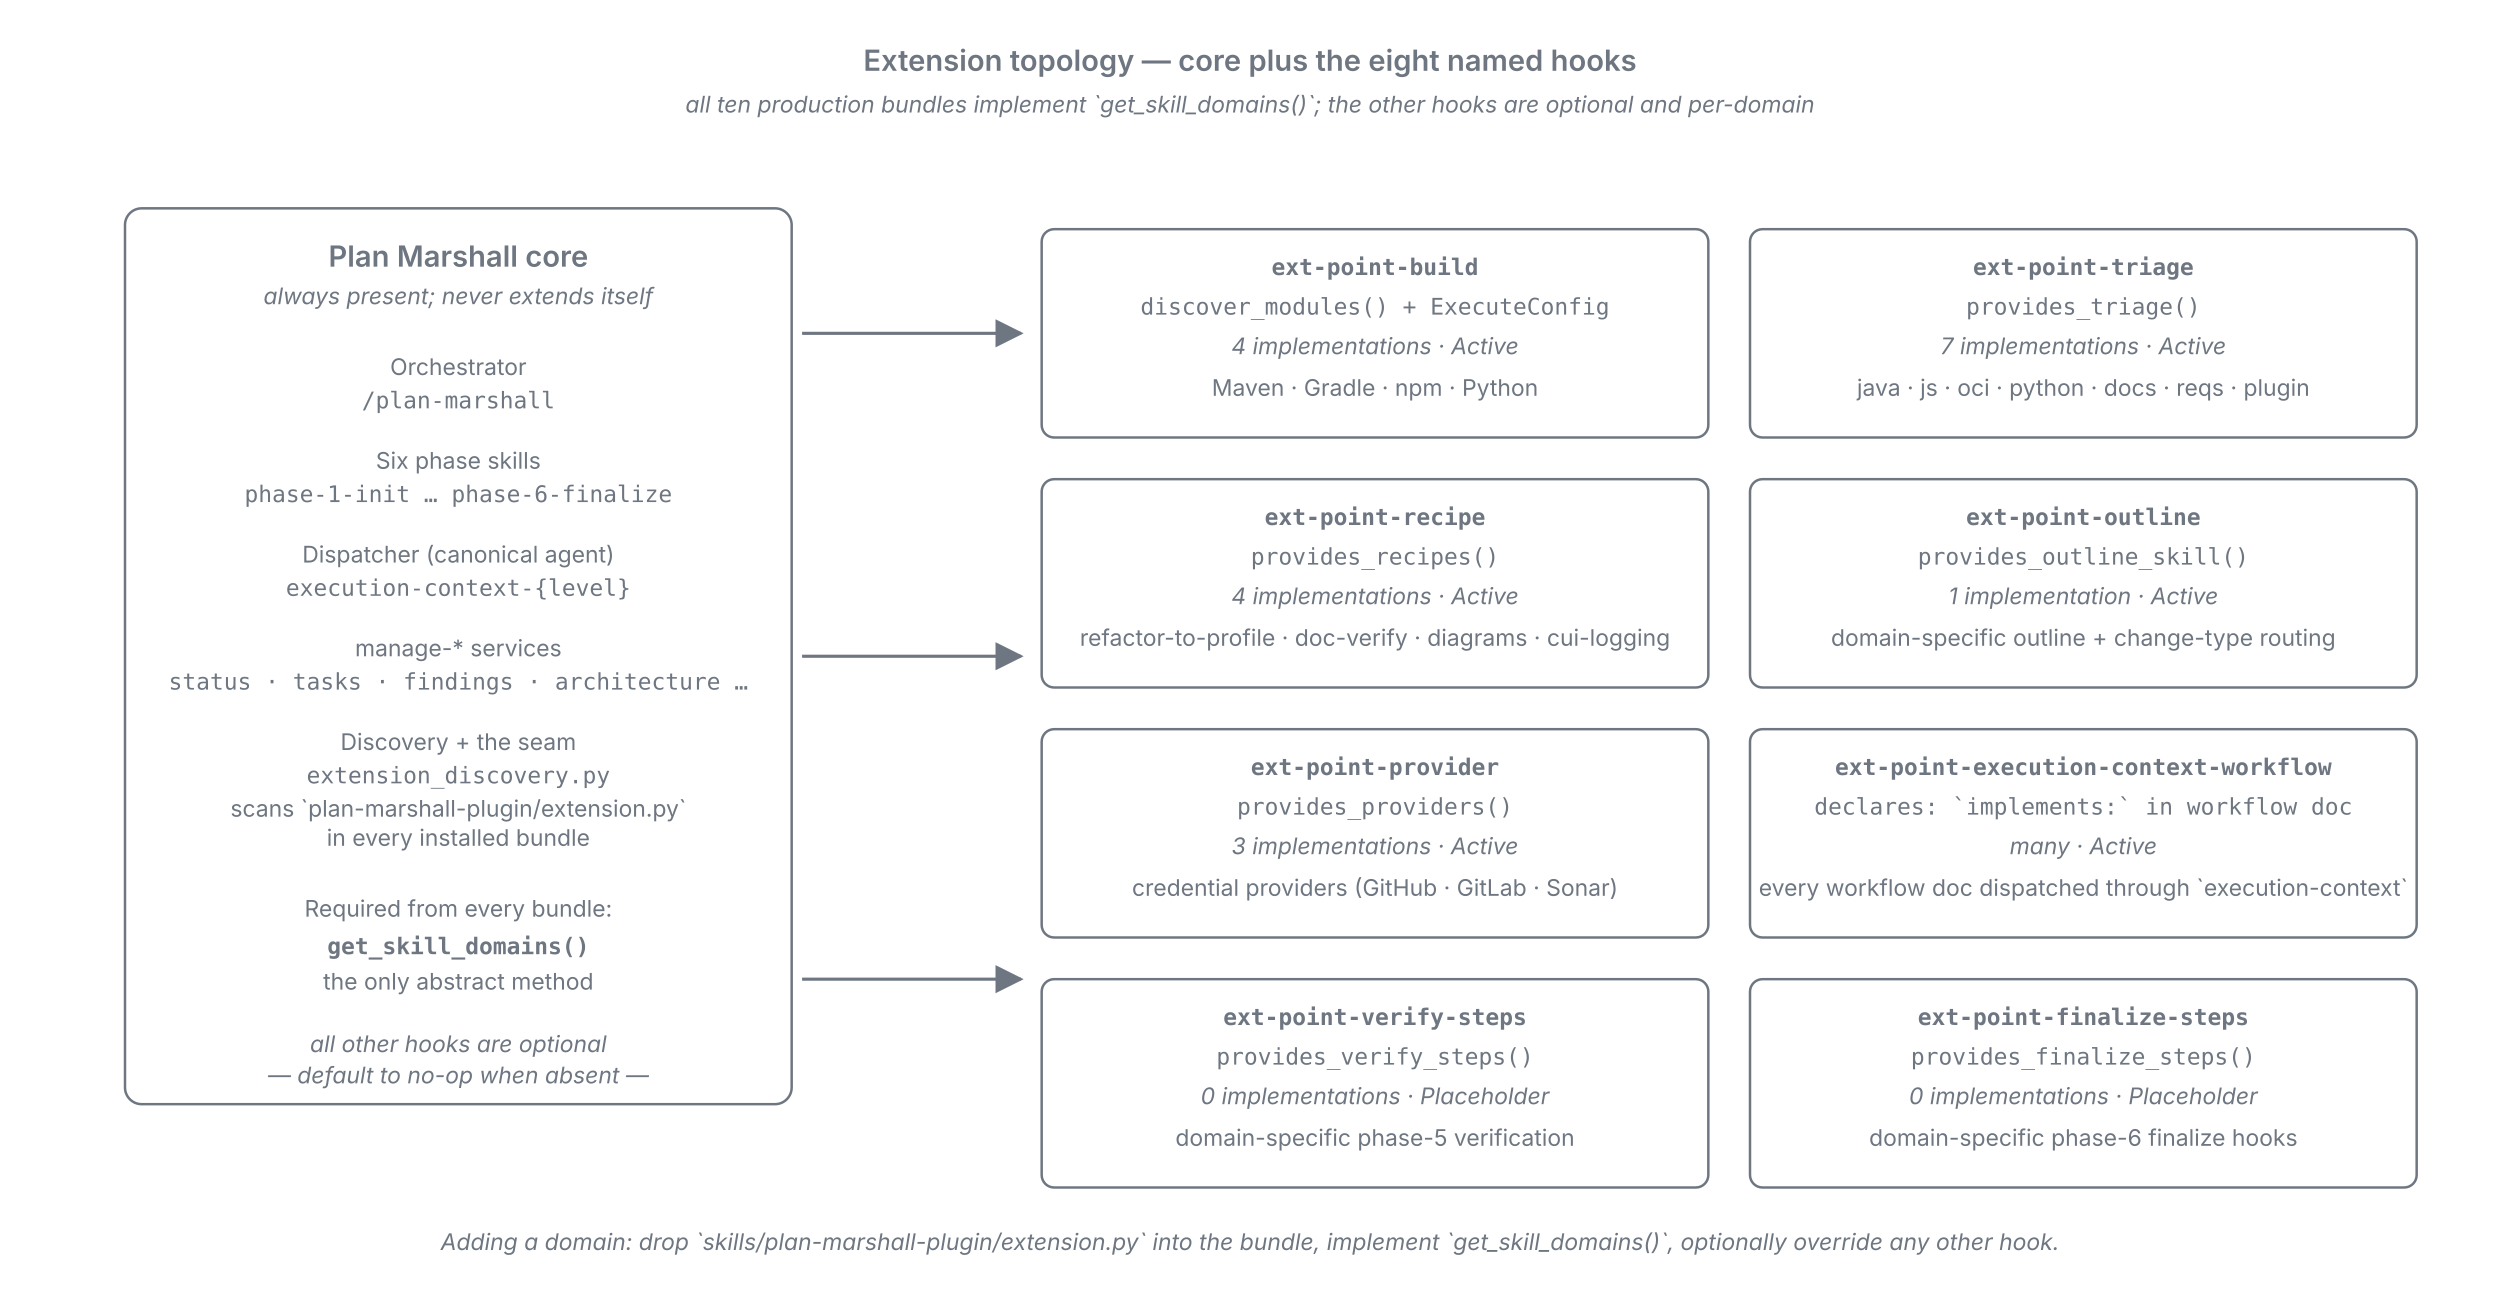
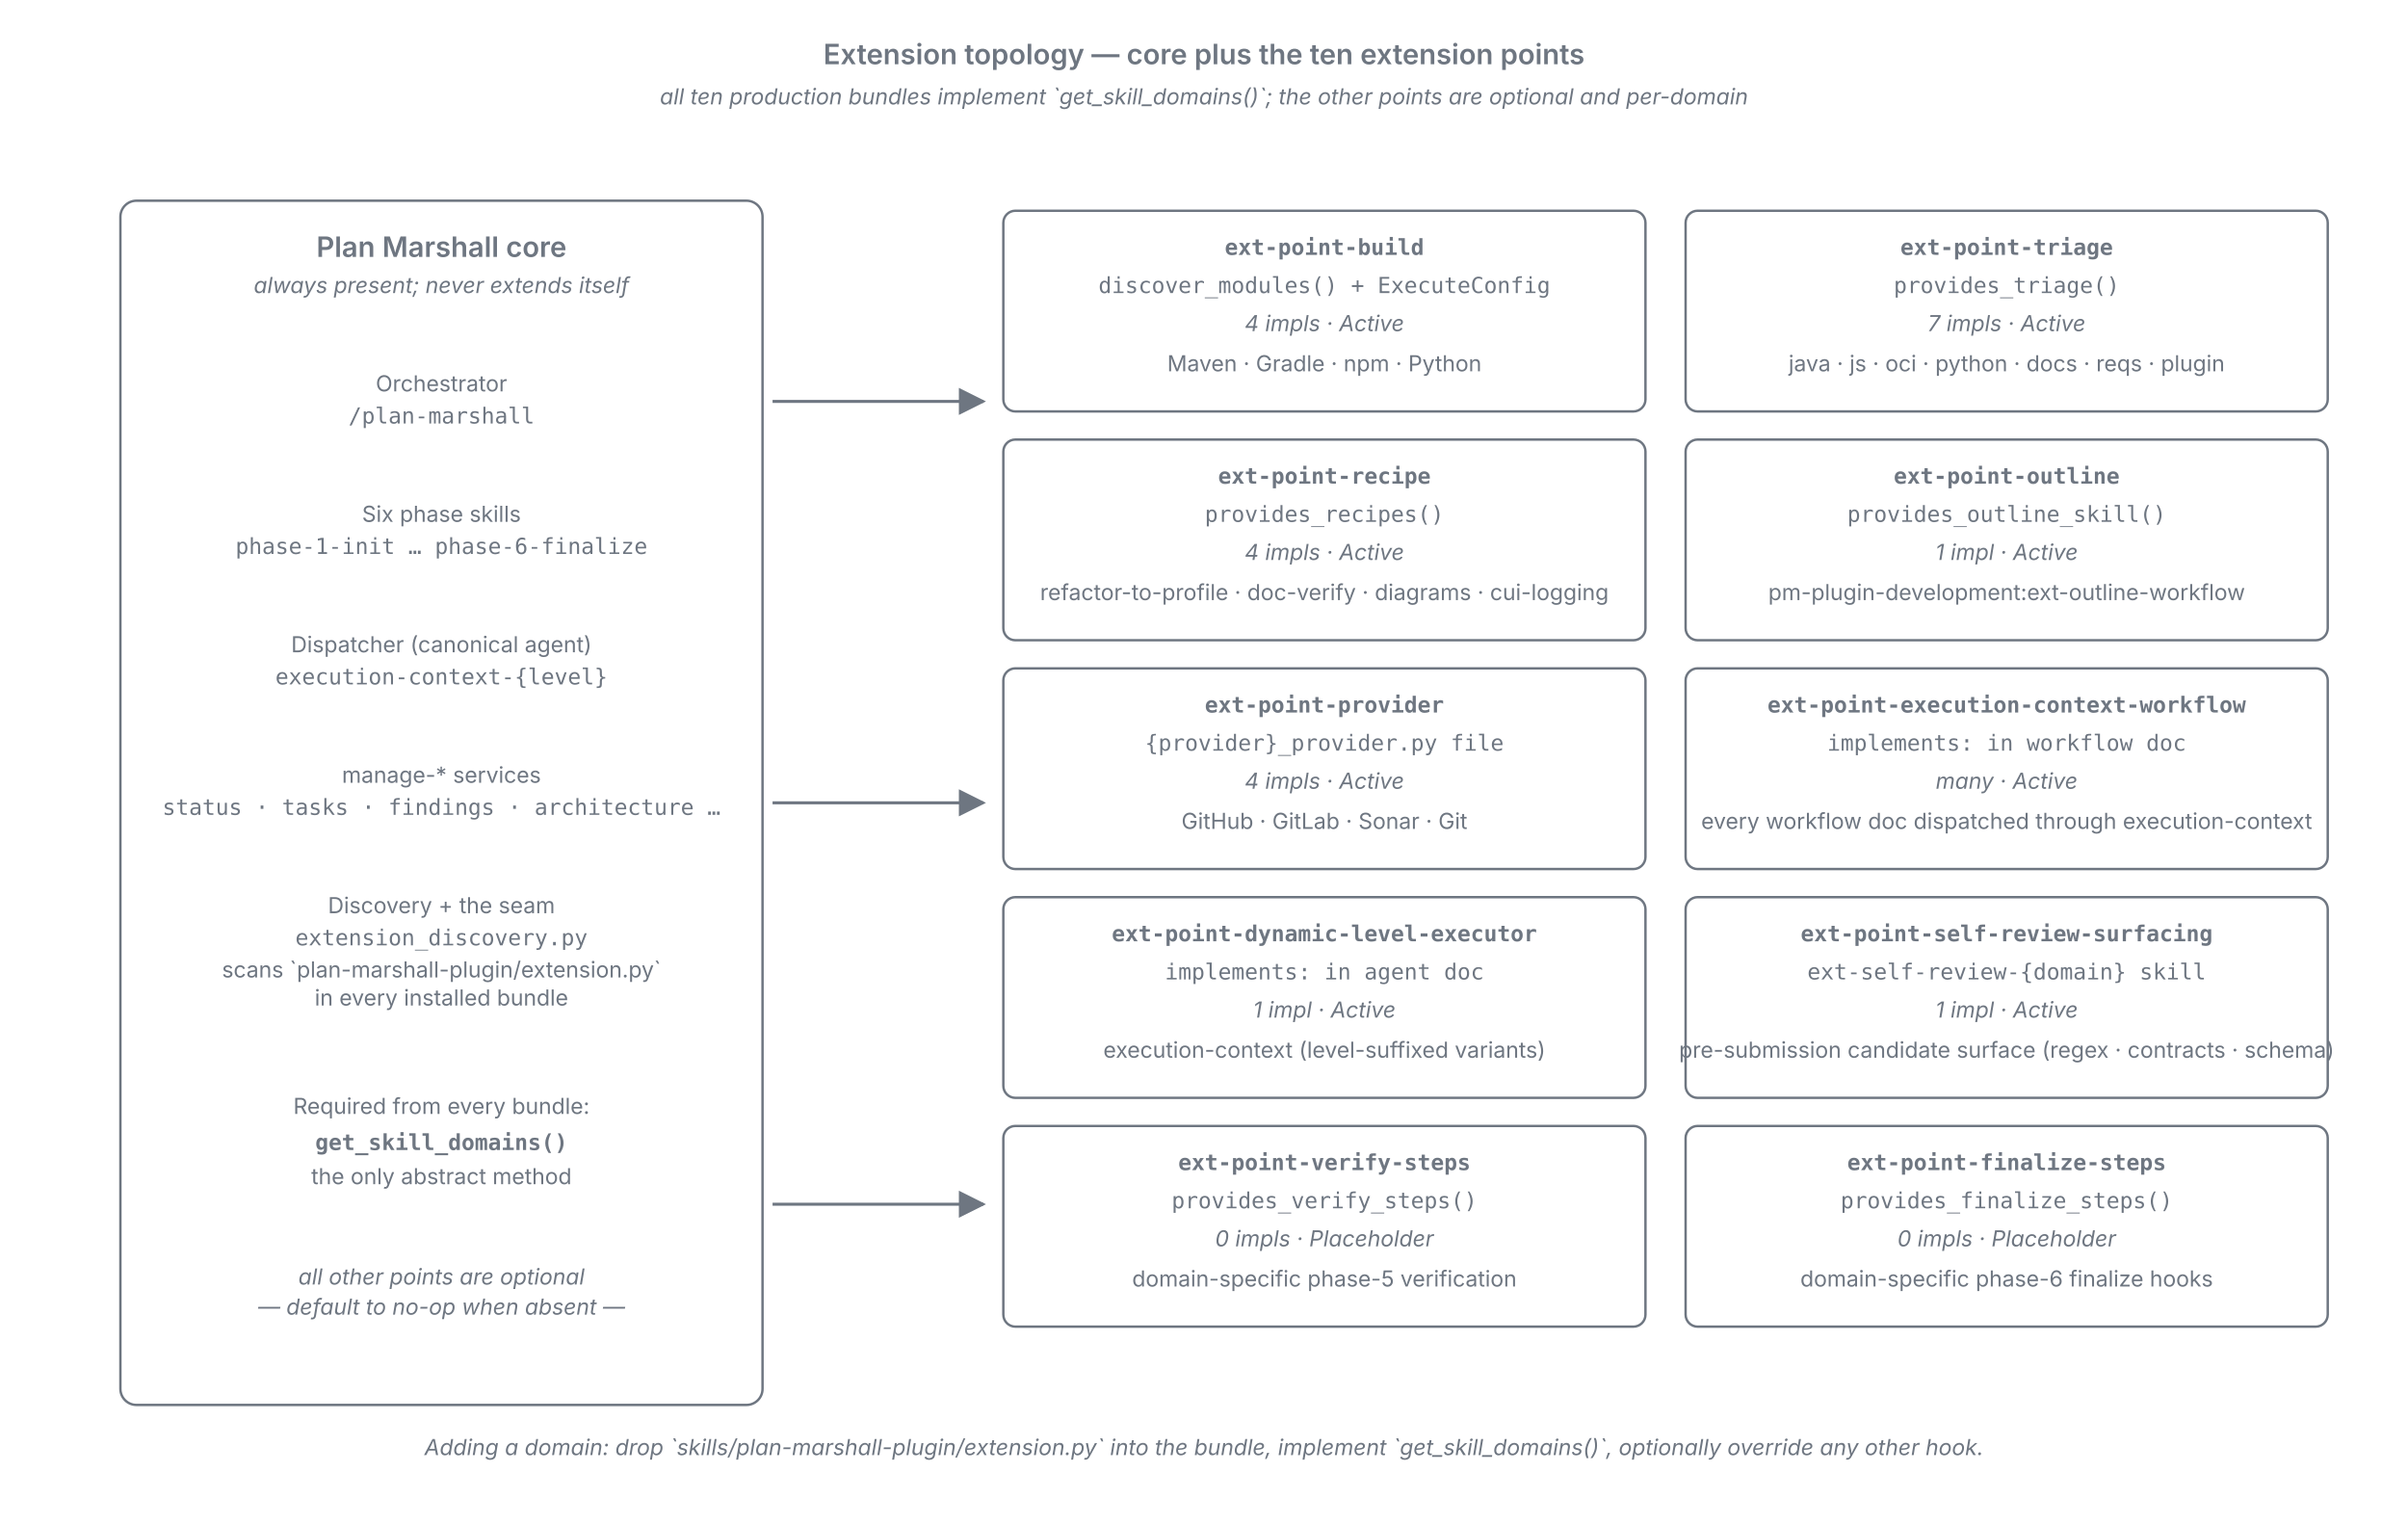
- <svg xmlns="http://www.w3.org/2000/svg" viewBox="0 0 1200 620" role="img" aria-labelledby="title desc" font-family="ui-sans-serif, -apple-system, system-ui, 'Segoe UI', sans-serif">
+ <svg xmlns="http://www.w3.org/2000/svg" viewBox="0 0 1200 760" role="img" aria-labelledby="title desc" font-family="ui-sans-serif, -apple-system, system-ui, 'Segoe UI', sans-serif">
  <defs>
    <marker id="arrow" viewBox="0 0 10 10" refX="9" refY="5" markerWidth="9" markerHeight="9" orient="auto">
      <path d="M0,0 L10,5 L0,10 z" class="arrow-fill" />
    </marker>
    <style>
      .col-header { font-size: 14px; font-weight: 600; fill: #6e7681; text-anchor: middle; }
      .col-sub    { font-size: 11px; fill: #6e7681; text-anchor: middle; font-style: italic; }
+       .mono       { font-family: ui-monospace, 'SF Mono', Menlo, Consolas, monospace; font-size: 11px; fill: #6e7681; text-anchor: middle; }
+       .axis-lbl   { font-size: 11px; fill: #6e7681; text-anchor: middle; font-style: italic; }
      .item       { font-size: 11px; fill: #6e7681; text-anchor: middle; }
-       .item-l     { font-size: 11px; fill: #6e7681; text-anchor: start; }
-       .mono       { font-family: ui-monospace, 'SF Mono', Menlo, Consolas, monospace; font-size: 11px; fill: #6e7681; text-anchor: middle; }
-       .mono-l     { font-family: ui-monospace, 'SF Mono', Menlo, Consolas, monospace; font-size: 11px; fill: #6e7681; text-anchor: start; }
      .stroke     { stroke: #6e7681; stroke-width: 1.2; fill: none; }
      .arrow      { stroke: #6e7681; stroke-width: 1.5; fill: none; }
      .arrow-fill { fill: #6e7681; }
    </style>
  </defs>
-   <text x="600" y="34" class="col-header">Extension topology — core plus the eight named hooks</text>
-   <text x="600" y="54" class="col-sub">all ten production bundles implement `get_skill_domains()`; the other hooks are optional and per-domain</text>
-   <rect class="stroke" x="60" y="100" width="320" height="430" rx="8" ry="8" />
+   <text x="600" y="32" class="col-header">Extension topology — core plus the ten extension points</text>
+   <text x="600" y="52" class="col-sub">all ten production bundles implement `get_skill_domains()`; the other points are optional and per-domain</text>
+   <rect class="stroke" x="60" y="100" width="320" height="600" rx="8" ry="8" />
  <text x="220" y="128" class="col-header">Plan Marshall core</text>
  <text x="220" y="146" class="col-sub">always present; never extends itself</text>
-   <text x="220" y="180" class="item">Orchestrator</text>
-   <text x="220" y="196" class="mono">/plan-marshall</text>
-   <text x="220" y="225" class="item">Six phase skills</text>
-   <text x="220" y="241" class="mono">phase-1-init … phase-6-finalize</text>
-   <text x="220" y="270" class="item">Dispatcher (canonical agent)</text>
-   <text x="220" y="286" class="mono">execution-context-{level}</text>
-   <text x="220" y="315" class="item">manage-* services</text>
-   <text x="220" y="331" class="mono">status · tasks · findings · architecture …</text>
-   <text x="220" y="360" class="item">Discovery + the seam</text>
-   <text x="220" y="376" class="mono">extension_discovery.py</text>
-   <text x="220" y="392" class="item">scans `plan-marshall-plugin/extension.py`</text>
-   <text x="220" y="406" class="item">in every installed bundle</text>
-   <text x="220" y="440" class="item">Required from every bundle:</text>
-   <text x="220" y="458" class="mono" style="font-weight: 700">get_skill_domains()</text>
-   <text x="220" y="475" class="item">the only abstract method</text>
-   <text x="220" y="505" class="col-sub">all other hooks are optional</text>
-   <text x="220" y="520" class="col-sub">— default to no-op when absent —</text>
-   <line class="arrow" x1="385" y1="160" x2="490" y2="160" marker-end="url(#arrow)" />
-   <line class="arrow" x1="385" y1="315" x2="490" y2="315" marker-end="url(#arrow)" />
-   <line class="arrow" x1="385" y1="470" x2="490" y2="470" marker-end="url(#arrow)" />
-   <rect class="stroke" x="500" y="110" width="320" height="100" rx="6" ry="6" />
-   <text x="660" y="132" class="mono" style="font-weight: 700">ext-point-build</text>
-   <text x="660" y="151" class="mono">discover_modules() + ExecuteConfig</text>
-   <text x="660" y="170" class="col-sub">4 implementations · Active</text>
-   <text x="660" y="190" class="item">Maven · Gradle · npm · Python</text>
-   <rect class="stroke" x="840" y="110" width="320" height="100" rx="6" ry="6" />
-   <text x="1000" y="132" class="mono" style="font-weight: 700">ext-point-triage</text>
-   <text x="1000" y="151" class="mono">provides_triage()</text>
-   <text x="1000" y="170" class="col-sub">7 implementations · Active</text>
-   <text x="1000" y="190" class="item">java · js · oci · python · docs · reqs · plugin</text>
-   <rect class="stroke" x="500" y="230" width="320" height="100" rx="6" ry="6" />
-   <text x="660" y="252" class="mono" style="font-weight: 700">ext-point-recipe</text>
-   <text x="660" y="271" class="mono">provides_recipes()</text>
-   <text x="660" y="290" class="col-sub">4 implementations · Active</text>
-   <text x="660" y="310" class="item">refactor-to-profile · doc-verify · diagrams · cui-logging</text>
-   <rect class="stroke" x="840" y="230" width="320" height="100" rx="6" ry="6" />
-   <text x="1000" y="252" class="mono" style="font-weight: 700">ext-point-outline</text>
-   <text x="1000" y="271" class="mono">provides_outline_skill()</text>
-   <text x="1000" y="290" class="col-sub">1 implementation · Active</text>
-   <text x="1000" y="310" class="item">domain-specific outline + change-type routing</text>
-   <rect class="stroke" x="500" y="350" width="320" height="100" rx="6" ry="6" />
-   <text x="660" y="372" class="mono" style="font-weight: 700">ext-point-provider</text>
-   <text x="660" y="391" class="mono">provides_providers()</text>
-   <text x="660" y="410" class="col-sub">3 implementations · Active</text>
-   <text x="660" y="430" class="item">credential providers (GitHub · GitLab · Sonar)</text>
-   <rect class="stroke" x="840" y="350" width="320" height="100" rx="6" ry="6" />
-   <text x="1000" y="372" class="mono" style="font-weight: 700">ext-point-execution-context-workflow</text>
-   <text x="1000" y="391" class="mono">declares: `implements:` in workflow doc</text>
-   <text x="1000" y="410" class="col-sub">many · Active</text>
-   <text x="1000" y="430" class="item">every workflow doc dispatched through `execution-context`</text>
-   <rect class="stroke" x="500" y="470" width="320" height="100" rx="6" ry="6" />
-   <text x="660" y="492" class="mono" style="font-weight: 700">ext-point-verify-steps</text>
-   <text x="660" y="511" class="mono">provides_verify_steps()</text>
-   <text x="660" y="530" class="col-sub">0 implementations · Placeholder</text>
-   <text x="660" y="550" class="item">domain-specific phase-5 verification</text>
-   <rect class="stroke" x="840" y="470" width="320" height="100" rx="6" ry="6" />
-   <text x="1000" y="492" class="mono" style="font-weight: 700">ext-point-finalize-steps</text>
-   <text x="1000" y="511" class="mono">provides_finalize_steps()</text>
-   <text x="1000" y="530" class="col-sub">0 implementations · Placeholder</text>
-   <text x="1000" y="550" class="item">domain-specific phase-6 finalize hooks</text>
-   <text x="600" y="600" class="col-sub">Adding a domain: drop `skills/plan-marshall-plugin/extension.py` into the bundle, implement `get_skill_domains()`, optionally override any other hook.</text>
+   <text x="220" y="195" class="item">Orchestrator</text>
+   <text x="220" y="211" class="mono">/plan-marshall</text>
+   <text x="220" y="260" class="item">Six phase skills</text>
+   <text x="220" y="276" class="mono">phase-1-init … phase-6-finalize</text>
+   <text x="220" y="325" class="item">Dispatcher (canonical agent)</text>
+   <text x="220" y="341" class="mono">execution-context-{level}</text>
+   <text x="220" y="390" class="item">manage-* services</text>
+   <text x="220" y="406" class="mono">status · tasks · findings · architecture …</text>
+   <text x="220" y="455" class="item">Discovery + the seam</text>
+   <text x="220" y="471" class="mono">extension_discovery.py</text>
+   <text x="220" y="487" class="item">scans `plan-marshall-plugin/extension.py`</text>
+   <text x="220" y="501" class="item">in every installed bundle</text>
+   <text x="220" y="555" class="item">Required from every bundle:</text>
+   <text x="220" y="573" class="mono" style="font-weight: 700">get_skill_domains()</text>
+   <text x="220" y="590" class="item">the only abstract method</text>
+   <text x="220" y="640" class="col-sub">all other points are optional</text>
+   <text x="220" y="655" class="col-sub">— default to no-op when absent —</text>
+   <line class="arrow" x1="385" y1="200" x2="490" y2="200" marker-end="url(#arrow)" />
+   <line class="arrow" x1="385" y1="400" x2="490" y2="400" marker-end="url(#arrow)" />
+   <line class="arrow" x1="385" y1="600" x2="490" y2="600" marker-end="url(#arrow)" />
+   <rect class="stroke" x="500" y="105" width="320" height="100" rx="6" ry="6" />
+   <text x="660" y="127" class="mono" style="font-weight: 700">ext-point-build</text>
+   <text x="660" y="146" class="mono">discover_modules() + ExecuteConfig</text>
+   <text x="660" y="165" class="col-sub">4 impls · Active</text>
+   <text x="660" y="185" class="item">Maven · Gradle · npm · Python</text>
+   <rect class="stroke" x="840" y="105" width="320" height="100" rx="6" ry="6" />
+   <text x="1000" y="127" class="mono" style="font-weight: 700">ext-point-triage</text>
+   <text x="1000" y="146" class="mono">provides_triage()</text>
+   <text x="1000" y="165" class="col-sub">7 impls · Active</text>
+   <text x="1000" y="185" class="item">java · js · oci · python · docs · reqs · plugin</text>
+   <rect class="stroke" x="500" y="219" width="320" height="100" rx="6" ry="6" />
+   <text x="660" y="241" class="mono" style="font-weight: 700">ext-point-recipe</text>
+   <text x="660" y="260" class="mono">provides_recipes()</text>
+   <text x="660" y="279" class="col-sub">4 impls · Active</text>
+   <text x="660" y="299" class="item">refactor-to-profile · doc-verify · diagrams · cui-logging</text>
+   <rect class="stroke" x="840" y="219" width="320" height="100" rx="6" ry="6" />
+   <text x="1000" y="241" class="mono" style="font-weight: 700">ext-point-outline</text>
+   <text x="1000" y="260" class="mono">provides_outline_skill()</text>
+   <text x="1000" y="279" class="col-sub">1 impl · Active</text>
+   <text x="1000" y="299" class="item">pm-plugin-development:ext-outline-workflow</text>
+   <rect class="stroke" x="500" y="333" width="320" height="100" rx="6" ry="6" />
+   <text x="660" y="355" class="mono" style="font-weight: 700">ext-point-provider</text>
+   <text x="660" y="374" class="mono">{provider}_provider.py file</text>
+   <text x="660" y="393" class="col-sub">4 impls · Active</text>
+   <text x="660" y="413" class="item">GitHub · GitLab · Sonar · Git</text>
+   <rect class="stroke" x="840" y="333" width="320" height="100" rx="6" ry="6" />
+   <text x="1000" y="355" class="mono" style="font-weight: 700">ext-point-execution-context-workflow</text>
+   <text x="1000" y="374" class="mono">implements: in workflow doc</text>
+   <text x="1000" y="393" class="col-sub">many · Active</text>
+   <text x="1000" y="413" class="item">every workflow doc dispatched through execution-context</text>
+   <rect class="stroke" x="500" y="447" width="320" height="100" rx="6" ry="6" />
+   <text x="660" y="469" class="mono" style="font-weight: 700">ext-point-dynamic-level-executor</text>
+   <text x="660" y="488" class="mono">implements: in agent doc</text>
+   <text x="660" y="507" class="col-sub">1 impl · Active</text>
+   <text x="660" y="527" class="item">execution-context (level-suffixed variants)</text>
+   <rect class="stroke" x="840" y="447" width="320" height="100" rx="6" ry="6" />
+   <text x="1000" y="469" class="mono" style="font-weight: 700">ext-point-self-review-surfacing</text>
+   <text x="1000" y="488" class="mono">ext-self-review-{domain} skill</text>
+   <text x="1000" y="507" class="col-sub">1 impl · Active</text>
+   <text x="1000" y="527" class="item">pre-submission candidate surface (regex · contracts · schema)</text>
+   <rect class="stroke" x="500" y="561" width="320" height="100" rx="6" ry="6" />
+   <text x="660" y="583" class="mono" style="font-weight: 700">ext-point-verify-steps</text>
+   <text x="660" y="602" class="mono">provides_verify_steps()</text>
+   <text x="660" y="621" class="col-sub">0 impls · Placeholder</text>
+   <text x="660" y="641" class="item">domain-specific phase-5 verification</text>
+   <rect class="stroke" x="840" y="561" width="320" height="100" rx="6" ry="6" />
+   <text x="1000" y="583" class="mono" style="font-weight: 700">ext-point-finalize-steps</text>
+   <text x="1000" y="602" class="mono">provides_finalize_steps()</text>
+   <text x="1000" y="621" class="col-sub">0 impls · Placeholder</text>
+   <text x="1000" y="641" class="item">domain-specific phase-6 finalize hooks</text>
+   <text x="600" y="725" class="col-sub">Adding a domain: drop `skills/plan-marshall-plugin/extension.py` into the bundle, implement `get_skill_domains()`, optionally override any other hook.</text>
</svg>
